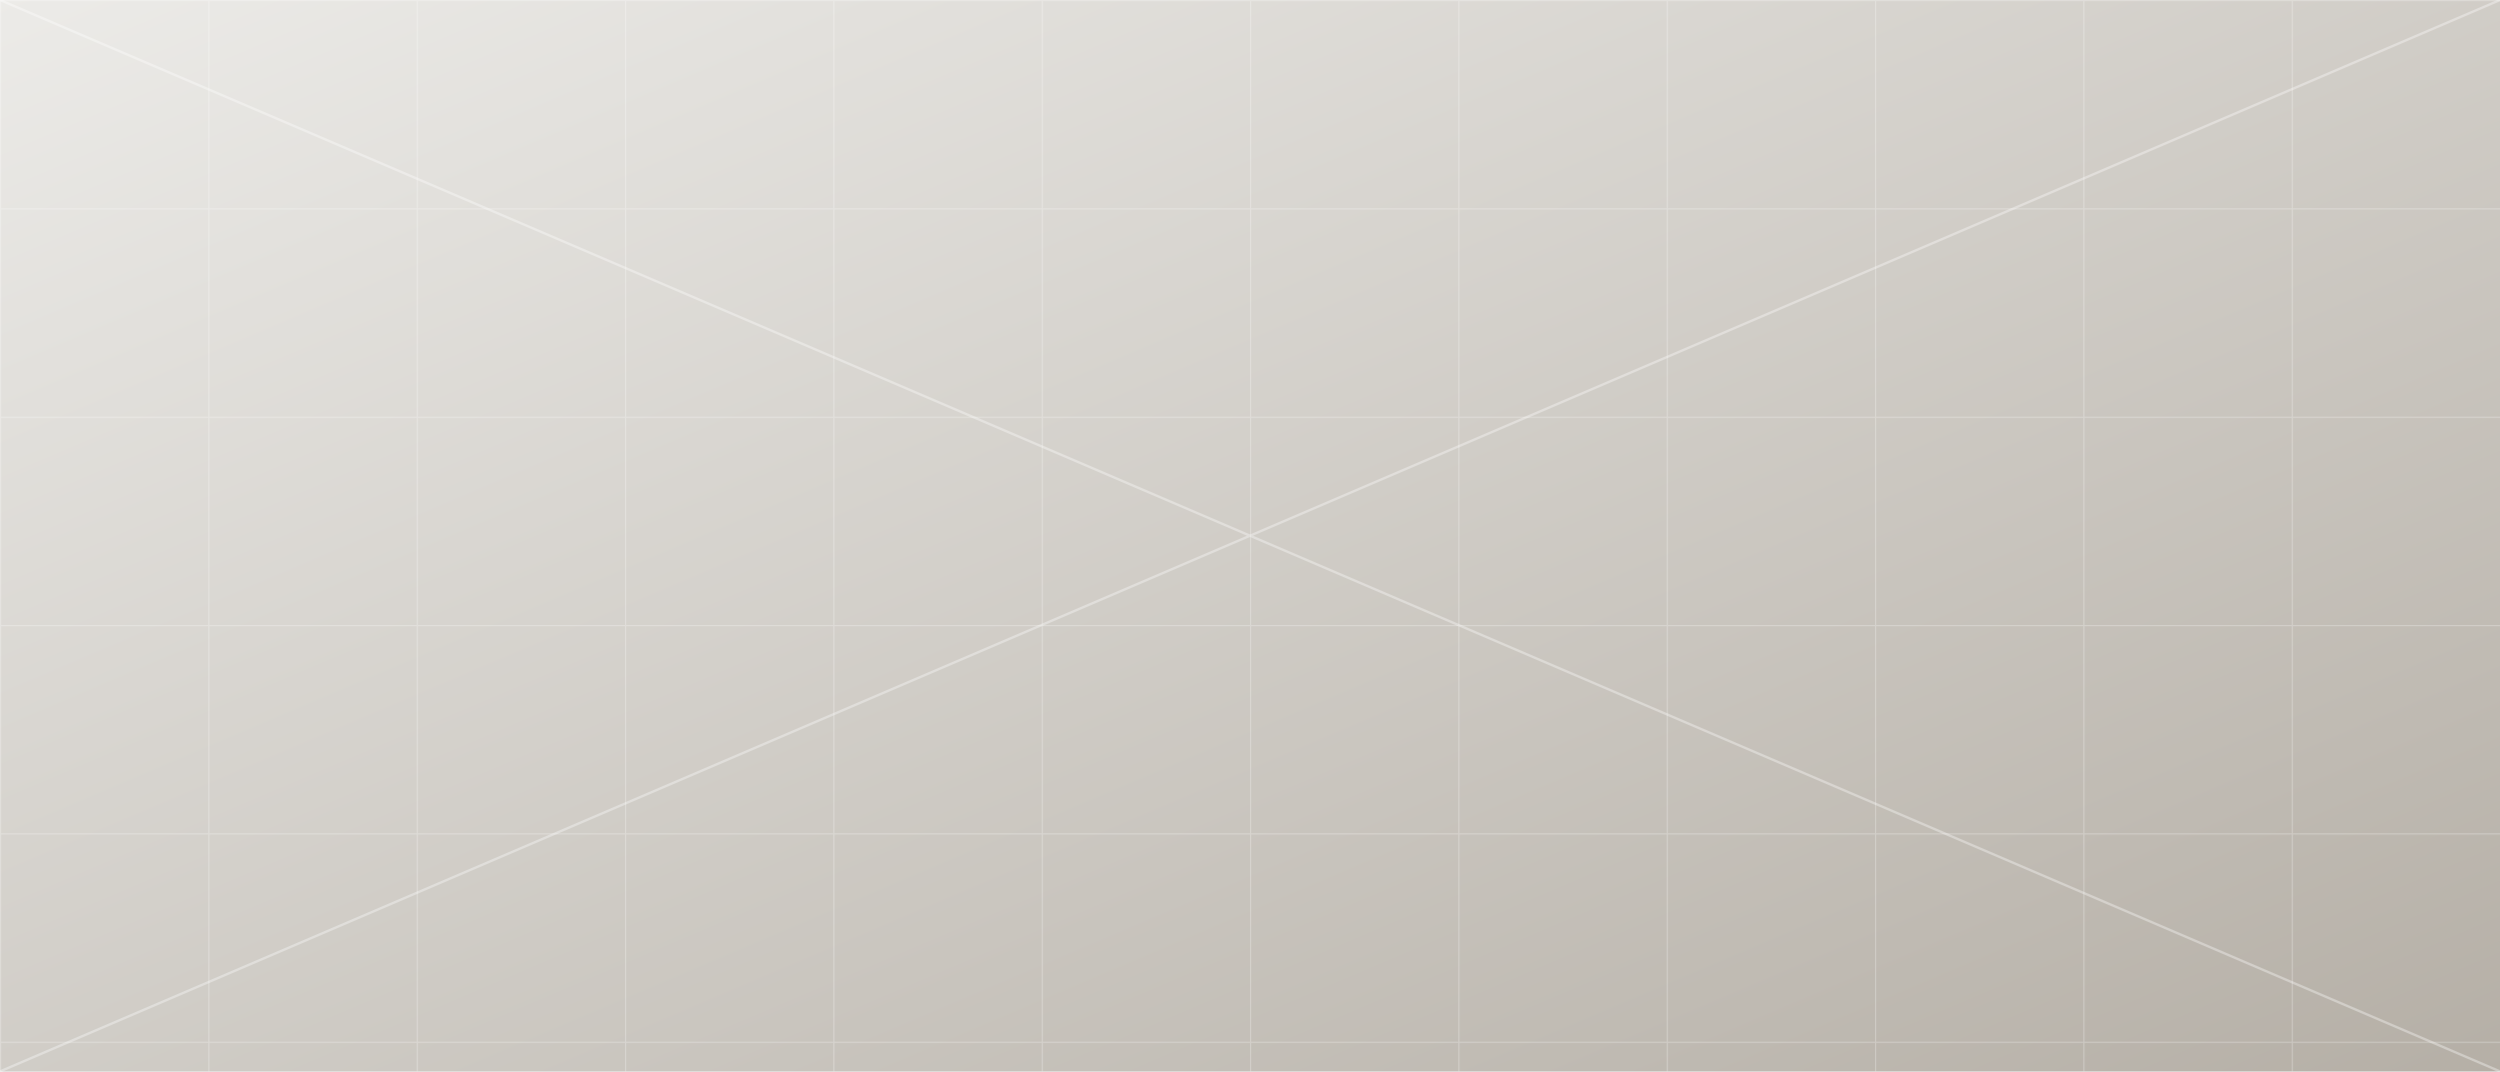
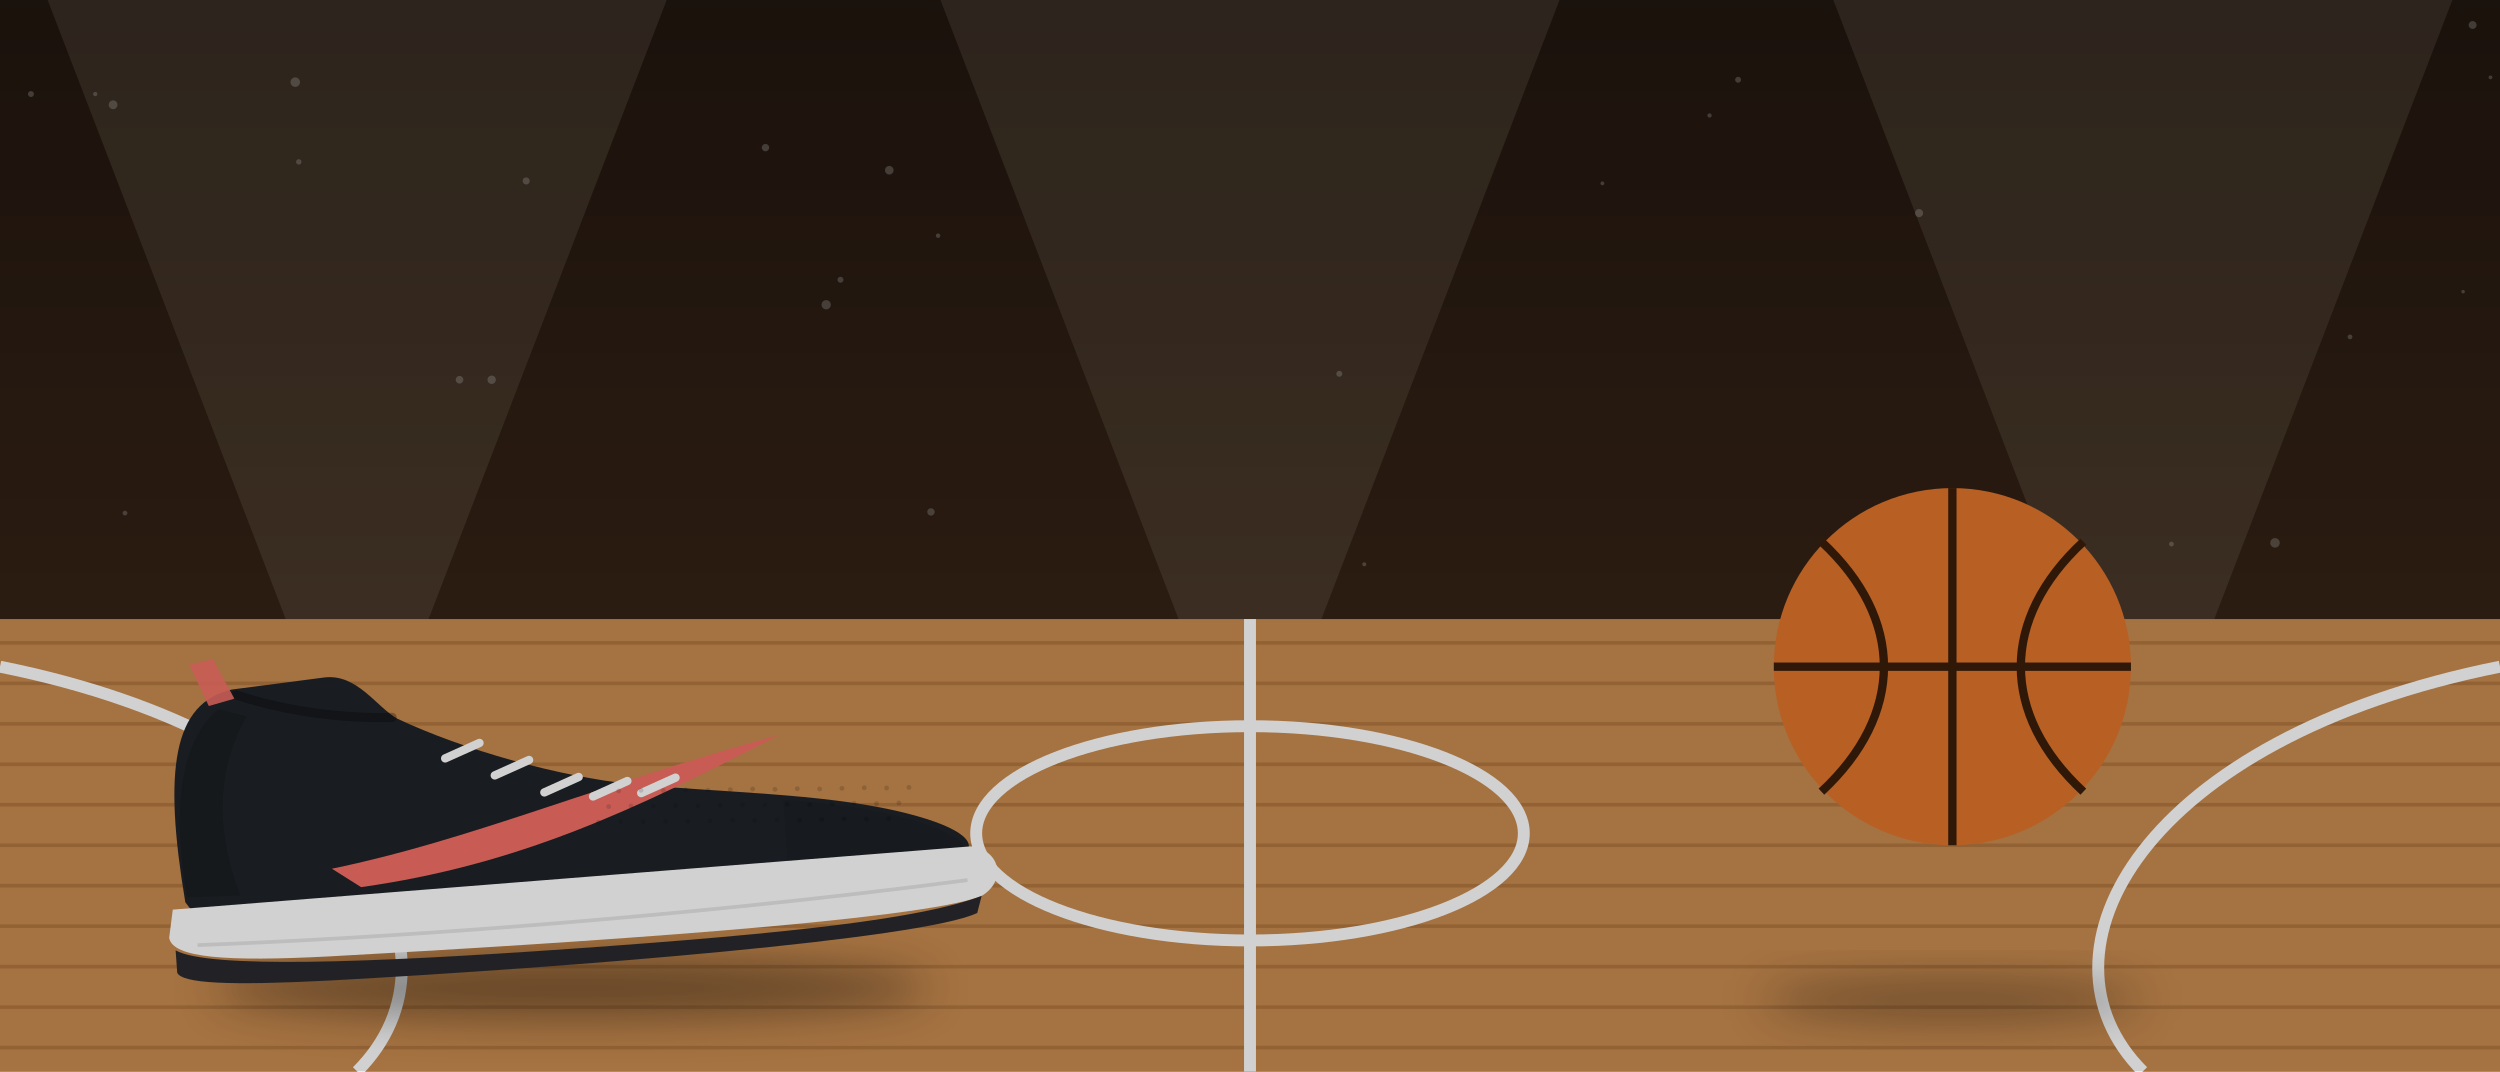
- <svg xmlns="http://www.w3.org/2000/svg" width="2100" height="900" viewBox="0 0 2100 900" role="img" aria-label="hero-court 2100x900 占位图">
+ <svg xmlns="http://www.w3.org/2000/svg" width="2100" height="900" viewBox="0 0 2100 900" role="img" aria-label="Campaign 横幅: 室内篮球场木地板, 高帮篮球鞋与篮球">
  <defs>
-     <linearGradient id="g" x1="0" y1="0" x2="1" y2="1">
-       <stop offset="0" stop-color="#ecebe8" />
-       <stop offset="1" stop-color="#b5afa6" />
+     <filter id="blur" x="-30%" y="-80%" width="160%" height="260%">
+       <feGaussianBlur stdDeviation="18" />
+     </filter>
+     <linearGradient id="sky" x1="0" y1="0" x2="0" y2="1">
+       <stop offset="0" stop-color="#2b1d14" />
+       <stop offset="1" stop-color="#5a3a22" />
    </linearGradient>
-     <pattern id="p" width="175" height="175" patternUnits="userSpaceOnUse">
-       <path d="M175 0H0V175" fill="none" stroke="#ffffff" stroke-opacity=".25" stroke-width="2" />
-     </pattern>
+     <linearGradient id="scrim" x1="0" y1="0" x2="1" y2="0">
+       <stop offset="0" stop-color="#000" stop-opacity=".45" />
+       <stop offset=".55" stop-color="#000" stop-opacity="0" />
+     </linearGradient>
  </defs>
-   <rect width="2100" height="900" fill="url(#g)" />
-   <rect width="2100" height="900" fill="url(#p)" />
-   <path d="M0 0L2100 900M2100 0L0 900" stroke="#ffffff" stroke-opacity=".35" stroke-width="2" />
-   <g font-family="ui-sans-serif, system-ui, sans-serif" text-anchor="middle" fill="#334155">
+   <rect x="0" y="0" width="2100" height="900" rx="0" fill="url(#sky)" />
+   <g>
+     <circle cx="26" cy="79" r="2.5" fill="#ffffff" fill-opacity="0.3" />
+     <circle cx="1436" cy="97" r="1.8" fill="#ffffff" fill-opacity="0.3" />
+     <circle cx="487" cy="532" r="1.9" fill="#ffffff" fill-opacity="0.3" />
+     <circle cx="1555" cy="465" r="1.8" fill="#ffffff" fill-opacity="0.3" />
+     <circle cx="1125" cy="314" r="2.5" fill="#ffffff" fill-opacity="0.3" />
+     <circle cx="2092" cy="65" r="1.6" fill="#ffffff" fill-opacity="0.3" />
+     <circle cx="1974" cy="283" r="2.0" fill="#ffffff" fill-opacity="0.3" />
+     <circle cx="694" cy="256" r="3.9" fill="#ffffff" fill-opacity="0.3" />
+     <circle cx="442" cy="152" r="3.0" fill="#ffffff" fill-opacity="0.3" />
+     <circle cx="1150" cy="670" r="3.6" fill="#ffffff" fill-opacity="0.3" />
+     <circle cx="747" cy="143" r="3.6" fill="#ffffff" fill-opacity="0.3" />
+     <circle cx="2077" cy="21" r="3.3" fill="#ffffff" fill-opacity="0.3" />
+     <circle cx="1824" cy="457" r="2.0" fill="#ffffff" fill-opacity="0.3" />
+     <circle cx="1673" cy="512" r="2.0" fill="#ffffff" fill-opacity="0.3" />
+     <circle cx="1346" cy="154" r="1.6" fill="#ffffff" fill-opacity="0.3" />
+     <circle cx="706" cy="235" r="2.5" fill="#ffffff" fill-opacity="0.3" />
+     <circle cx="1358" cy="587" r="3.9" fill="#ffffff" fill-opacity="0.3" />
+     <circle cx="2051" cy="697" r="3.5" fill="#ffffff" fill-opacity="0.3" />
+     <circle cx="643" cy="124" r="3.1" fill="#ffffff" fill-opacity="0.3" />
+     <circle cx="1146" cy="474" r="1.7" fill="#ffffff" fill-opacity="0.3" />
+     <circle cx="405" cy="647" r="3.0" fill="#ffffff" fill-opacity="0.3" />
+     <circle cx="1460" cy="67" r="2.5" fill="#ffffff" fill-opacity="0.3" />
+     <circle cx="1911" cy="456" r="4.0" fill="#ffffff" fill-opacity="0.3" />
+     <circle cx="413" cy="319" r="3.5" fill="#ffffff" fill-opacity="0.3" />
+     <circle cx="934" cy="554" r="2.9" fill="#ffffff" fill-opacity="0.3" />
+     <circle cx="248" cy="69" r="4.0" fill="#ffffff" fill-opacity="0.3" />
+     <circle cx="251" cy="136" r="2.3" fill="#ffffff" fill-opacity="0.3" />
+     <circle cx="1498" cy="600" r="2.7" fill="#ffffff" fill-opacity="0.3" />
+     <circle cx="1046" cy="553" r="2.2" fill="#ffffff" fill-opacity="0.3" />
+     <circle cx="782" cy="430" r="3.1" fill="#ffffff" fill-opacity="0.3" />
+     <circle cx="80" cy="79" r="1.8" fill="#ffffff" fill-opacity="0.3" />
+     <circle cx="1523" cy="486" r="3.9" fill="#ffffff" fill-opacity="0.3" />
+     <circle cx="1612" cy="179" r="3.4" fill="#ffffff" fill-opacity="0.3" />
+     <circle cx="2069" cy="245" r="1.5" fill="#ffffff" fill-opacity="0.3" />
+     <circle cx="788" cy="198" r="1.9" fill="#ffffff" fill-opacity="0.3" />
+     <circle cx="95" cy="88" r="3.7" fill="#ffffff" fill-opacity="0.3" />
+     <circle cx="105" cy="431" r="2.0" fill="#ffffff" fill-opacity="0.3" />
+     <circle cx="406" cy="576" r="2.2" fill="#ffffff" fill-opacity="0.3" />
+     <circle cx="386" cy="319" r="3.2" fill="#ffffff" fill-opacity="0.3" />
+     <circle cx="1101" cy="604" r="2.5" fill="#ffffff" fill-opacity="0.3" />
  </g>
+   <path d="M0 520 L2100 520 L2100 900 L0 900Z" fill="#c98b4f" />
+   <path d="M0 540 L2100 540" stroke="#b27740" stroke-width="3" />
+   <path d="M0 574 L2100 574" stroke="#b27740" stroke-width="3" />
+   <path d="M0 608 L2100 608" stroke="#b27740" stroke-width="3" />
+   <path d="M0 642 L2100 642" stroke="#b27740" stroke-width="3" />
+   <path d="M0 676 L2100 676" stroke="#b27740" stroke-width="3" />
+   <path d="M0 710 L2100 710" stroke="#b27740" stroke-width="3" />
+   <path d="M0 744 L2100 744" stroke="#b27740" stroke-width="3" />
+   <path d="M0 778 L2100 778" stroke="#b27740" stroke-width="3" />
+   <path d="M0 812 L2100 812" stroke="#b27740" stroke-width="3" />
+   <path d="M0 846 L2100 846" stroke="#b27740" stroke-width="3" />
+   <path d="M0 880 L2100 880" stroke="#b27740" stroke-width="3" />
+   <path d="M1050 520 V900" stroke="#ffffff" stroke-width="10" />
+   <ellipse cx="1050" cy="700" rx="230" ry="90" fill="none" stroke="#ffffff" stroke-width="10" />
+   <path d="M0 560 C300 620 400 800 300 900 M2100 560 C1800 620 1700 800 1800 900" fill="none" stroke="#ffffff" stroke-width="10" />
+   <rect x="0" y="0" width="2100" height="520" rx="0" fill="#000" fill-opacity=".25" />
+   <path d="M40 0 L240 520 L360 520 L560 0Z" fill="#fff6d5" fill-opacity=".10" />
+   <path d="M790 0 L990 520 L1110 520 L1310 0Z" fill="#fff6d5" fill-opacity=".10" />
+   <path d="M1540 0 L1740 520 L1860 520 L2060 0Z" fill="#fff6d5" fill-opacity=".10" />
+   <ellipse cx="480" cy="830" rx="300" ry="24" fill="#000" fill-opacity="0.4" filter="url(#blur)" />
+   <g transform="translate(480 700) rotate(-4) scale(0.78 0.78) translate(-530 -300)">
+     <path d="M110 345 C96 200 112 130 176 120 L276 114 C312 112 330 150 352 164 C420 202 520 238 600 252 C700 268 800 276 880 300 C946 320 968 340 950 352 L120 360 Z" fill="#1f2328" />
+     <path d="M180 126 C238 150 300 160 346 162" fill="none" stroke="#000" stroke-opacity=".28" stroke-width="10" stroke-linecap="round" />
+     <path d="M112 340 C102 240 118 170 160 140 L190 150 C150 210 150 280 170 342 Z" fill="#000" fill-opacity=".16" />
+     <path d="M760 280 C840 290 920 312 950 340 L944 352 L760 356 Z" fill="#000" fill-opacity=".10" />
+     <path d="M270 320 C420 300 560 250 760 210 C600 280 470 330 300 342 Z" fill="#f47067" />
+     <path d="M400 210 l38 -14" stroke="#ffffff" stroke-width="9" stroke-linecap="round" />
+     <path d="M452 232 l38 -14" stroke="#ffffff" stroke-width="9" stroke-linecap="round" />
+     <path d="M504 254 l38 -14" stroke="#ffffff" stroke-width="9" stroke-linecap="round" />
+     <path d="M556 262 l38 -14" stroke="#ffffff" stroke-width="9" stroke-linecap="round" />
+     <path d="M608 262 l38 -14" stroke="#ffffff" stroke-width="9" stroke-linecap="round" />
+     <circle cx="560" cy="290" r="2.6" fill="#000" fill-opacity=".14" />
+     <circle cx="572" cy="274" r="2.6" fill="#000" fill-opacity=".14" />
+     <circle cx="584" cy="258" r="2.6" fill="#000" fill-opacity=".14" />
+     <circle cx="584" cy="291" r="2.6" fill="#000" fill-opacity=".14" />
+     <circle cx="596" cy="275" r="2.6" fill="#000" fill-opacity=".14" />
+     <circle cx="608" cy="259" r="2.6" fill="#000" fill-opacity=".14" />
+     <circle cx="608" cy="293" r="2.6" fill="#000" fill-opacity=".14" />
+     <circle cx="620" cy="277" r="2.6" fill="#000" fill-opacity=".14" />
+     <circle cx="632" cy="261" r="2.6" fill="#000" fill-opacity=".14" />
+     <circle cx="632" cy="294" r="2.6" fill="#000" fill-opacity=".14" />
+     <circle cx="644" cy="278" r="2.6" fill="#000" fill-opacity=".14" />
+     <circle cx="656" cy="262" r="2.6" fill="#000" fill-opacity=".14" />
+     <circle cx="656" cy="296" r="2.6" fill="#000" fill-opacity=".14" />
+     <circle cx="668" cy="280" r="2.6" fill="#000" fill-opacity=".14" />
+     <circle cx="680" cy="264" r="2.6" fill="#000" fill-opacity=".14" />
+     <circle cx="680" cy="297" r="2.6" fill="#000" fill-opacity=".14" />
+     <circle cx="692" cy="281" r="2.6" fill="#000" fill-opacity=".14" />
+     <circle cx="704" cy="265" r="2.6" fill="#000" fill-opacity=".14" />
+     <circle cx="704" cy="298" r="2.6" fill="#000" fill-opacity=".14" />
+     <circle cx="716" cy="282" r="2.6" fill="#000" fill-opacity=".14" />
+     <circle cx="728" cy="266" r="2.6" fill="#000" fill-opacity=".14" />
+     <circle cx="728" cy="300" r="2.6" fill="#000" fill-opacity=".14" />
+     <circle cx="740" cy="284" r="2.6" fill="#000" fill-opacity=".14" />
+     <circle cx="752" cy="268" r="2.6" fill="#000" fill-opacity=".14" />
+     <circle cx="752" cy="301" r="2.6" fill="#000" fill-opacity=".14" />
+     <circle cx="764" cy="285" r="2.6" fill="#000" fill-opacity=".14" />
+     <circle cx="776" cy="269" r="2.6" fill="#000" fill-opacity=".14" />
+     <circle cx="776" cy="303" r="2.6" fill="#000" fill-opacity=".14" />
+     <circle cx="788" cy="287" r="2.6" fill="#000" fill-opacity=".14" />
+     <circle cx="800" cy="271" r="2.6" fill="#000" fill-opacity=".14" />
+     <circle cx="800" cy="304" r="2.6" fill="#000" fill-opacity=".14" />
+     <circle cx="812" cy="288" r="2.6" fill="#000" fill-opacity=".14" />
+     <circle cx="824" cy="272" r="2.6" fill="#000" fill-opacity=".14" />
+     <circle cx="824" cy="305" r="2.6" fill="#000" fill-opacity=".14" />
+     <circle cx="836" cy="289" r="2.6" fill="#000" fill-opacity=".14" />
+     <circle cx="848" cy="273" r="2.6" fill="#000" fill-opacity=".14" />
+     <circle cx="848" cy="307" r="2.6" fill="#000" fill-opacity=".14" />
+     <circle cx="860" cy="291" r="2.6" fill="#000" fill-opacity=".14" />
+     <circle cx="872" cy="275" r="2.6" fill="#000" fill-opacity=".14" />
+     <circle cx="872" cy="308" r="2.6" fill="#000" fill-opacity=".14" />
+     <circle cx="884" cy="292" r="2.6" fill="#000" fill-opacity=".14" />
+     <circle cx="896" cy="276" r="2.6" fill="#000" fill-opacity=".14" />
+     <path d="M96 352 L958 344 C990 350 994 384 966 398 C900 420 520 418 260 414 C150 412 92 404 90 382 Z" fill="#ffffff" />
+     <path d="M120 392 C300 398 620 400 952 380" fill="none" stroke="#000" stroke-opacity=".10" stroke-width="4" />
+     <path d="M96 396 C130 418 300 424 520 424 C760 424 900 418 966 398 L960 416 C900 440 520 444 260 440 C150 438 100 432 96 420 Z" fill="#2a2a2e" />
+     <path d="M150 136 l-18 -46 l26 -4 l20 44z" fill="#f47067" fill-opacity=".9" />
+   </g>
+   <circle cx="1640" cy="560" r="150" fill="#e0742b" />
+   <path d="M1490 560 H1790 M1640 410 V710 M1530 455 C1600 520 1600 600 1530 665 M1750 455 C1680 520 1680 600 1750 665" fill="none" stroke="#3a1d0a" stroke-width="7" />
+   <ellipse cx="1640" cy="840" rx="160" ry="16" fill="#000" fill-opacity="0.35" filter="url(#blur)" />
+   <rect x="0" y="0" width="2100" height="900" fill="#000" fill-opacity=".18" />
</svg>
